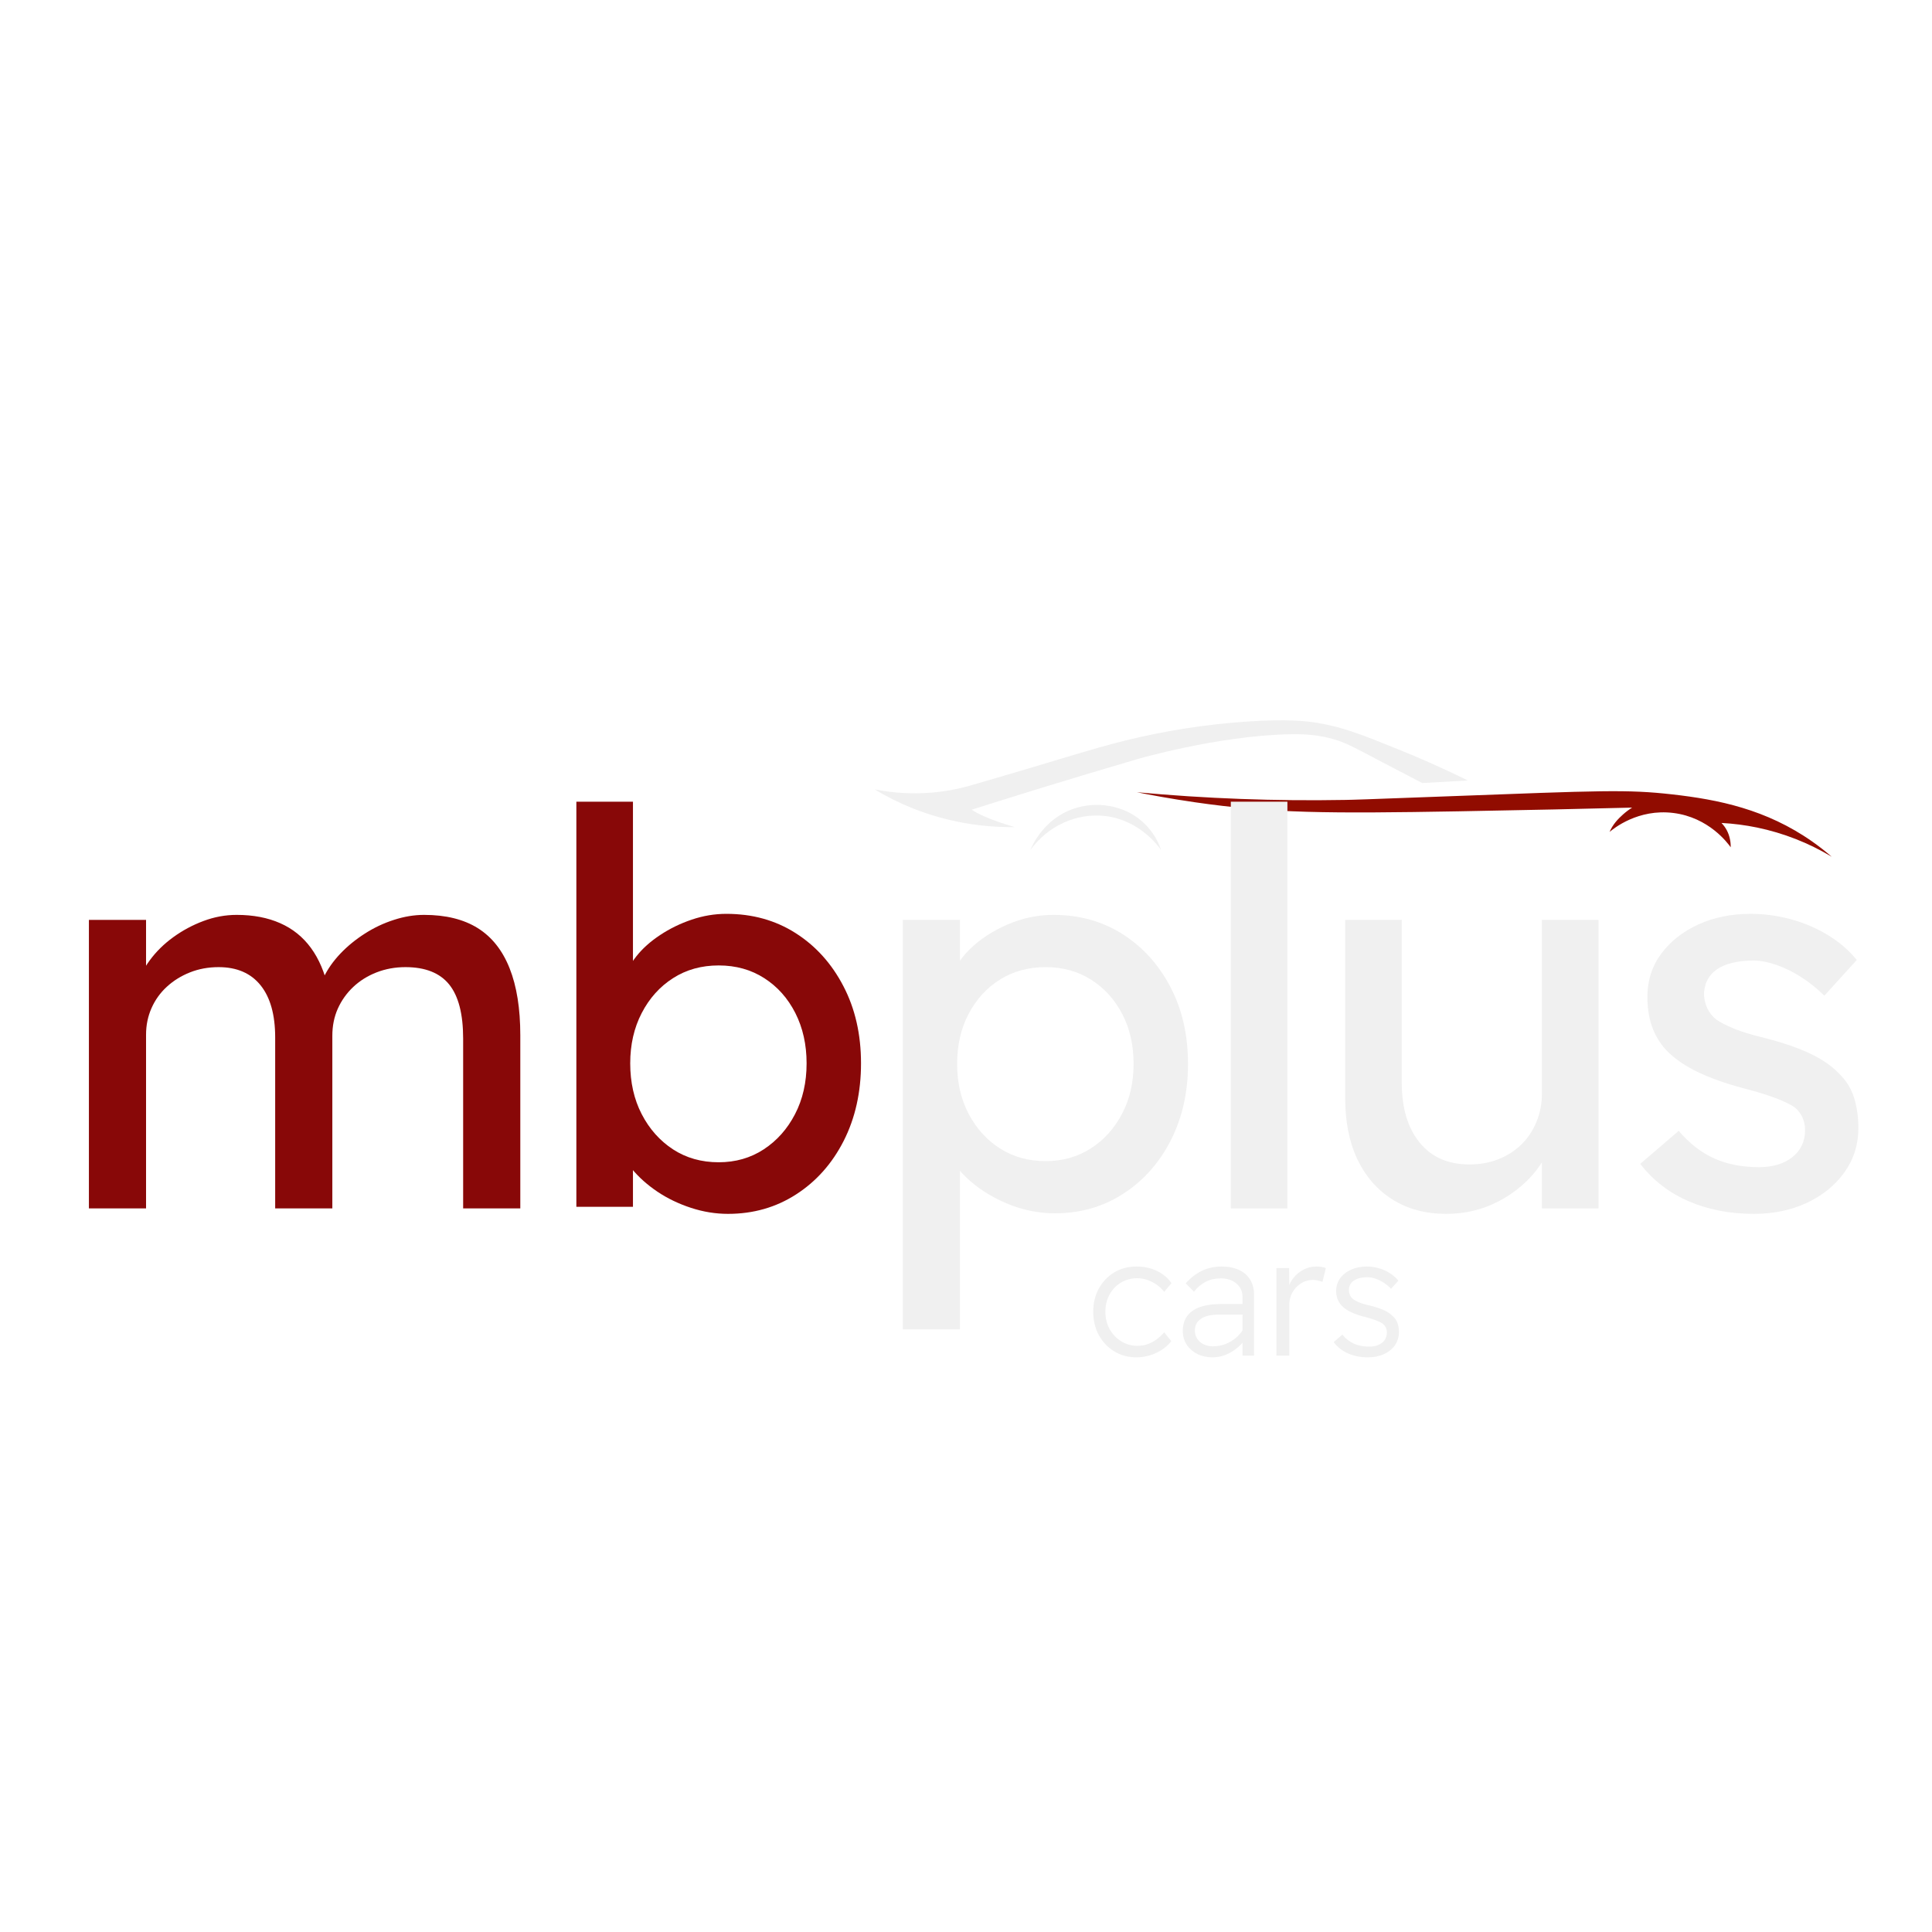
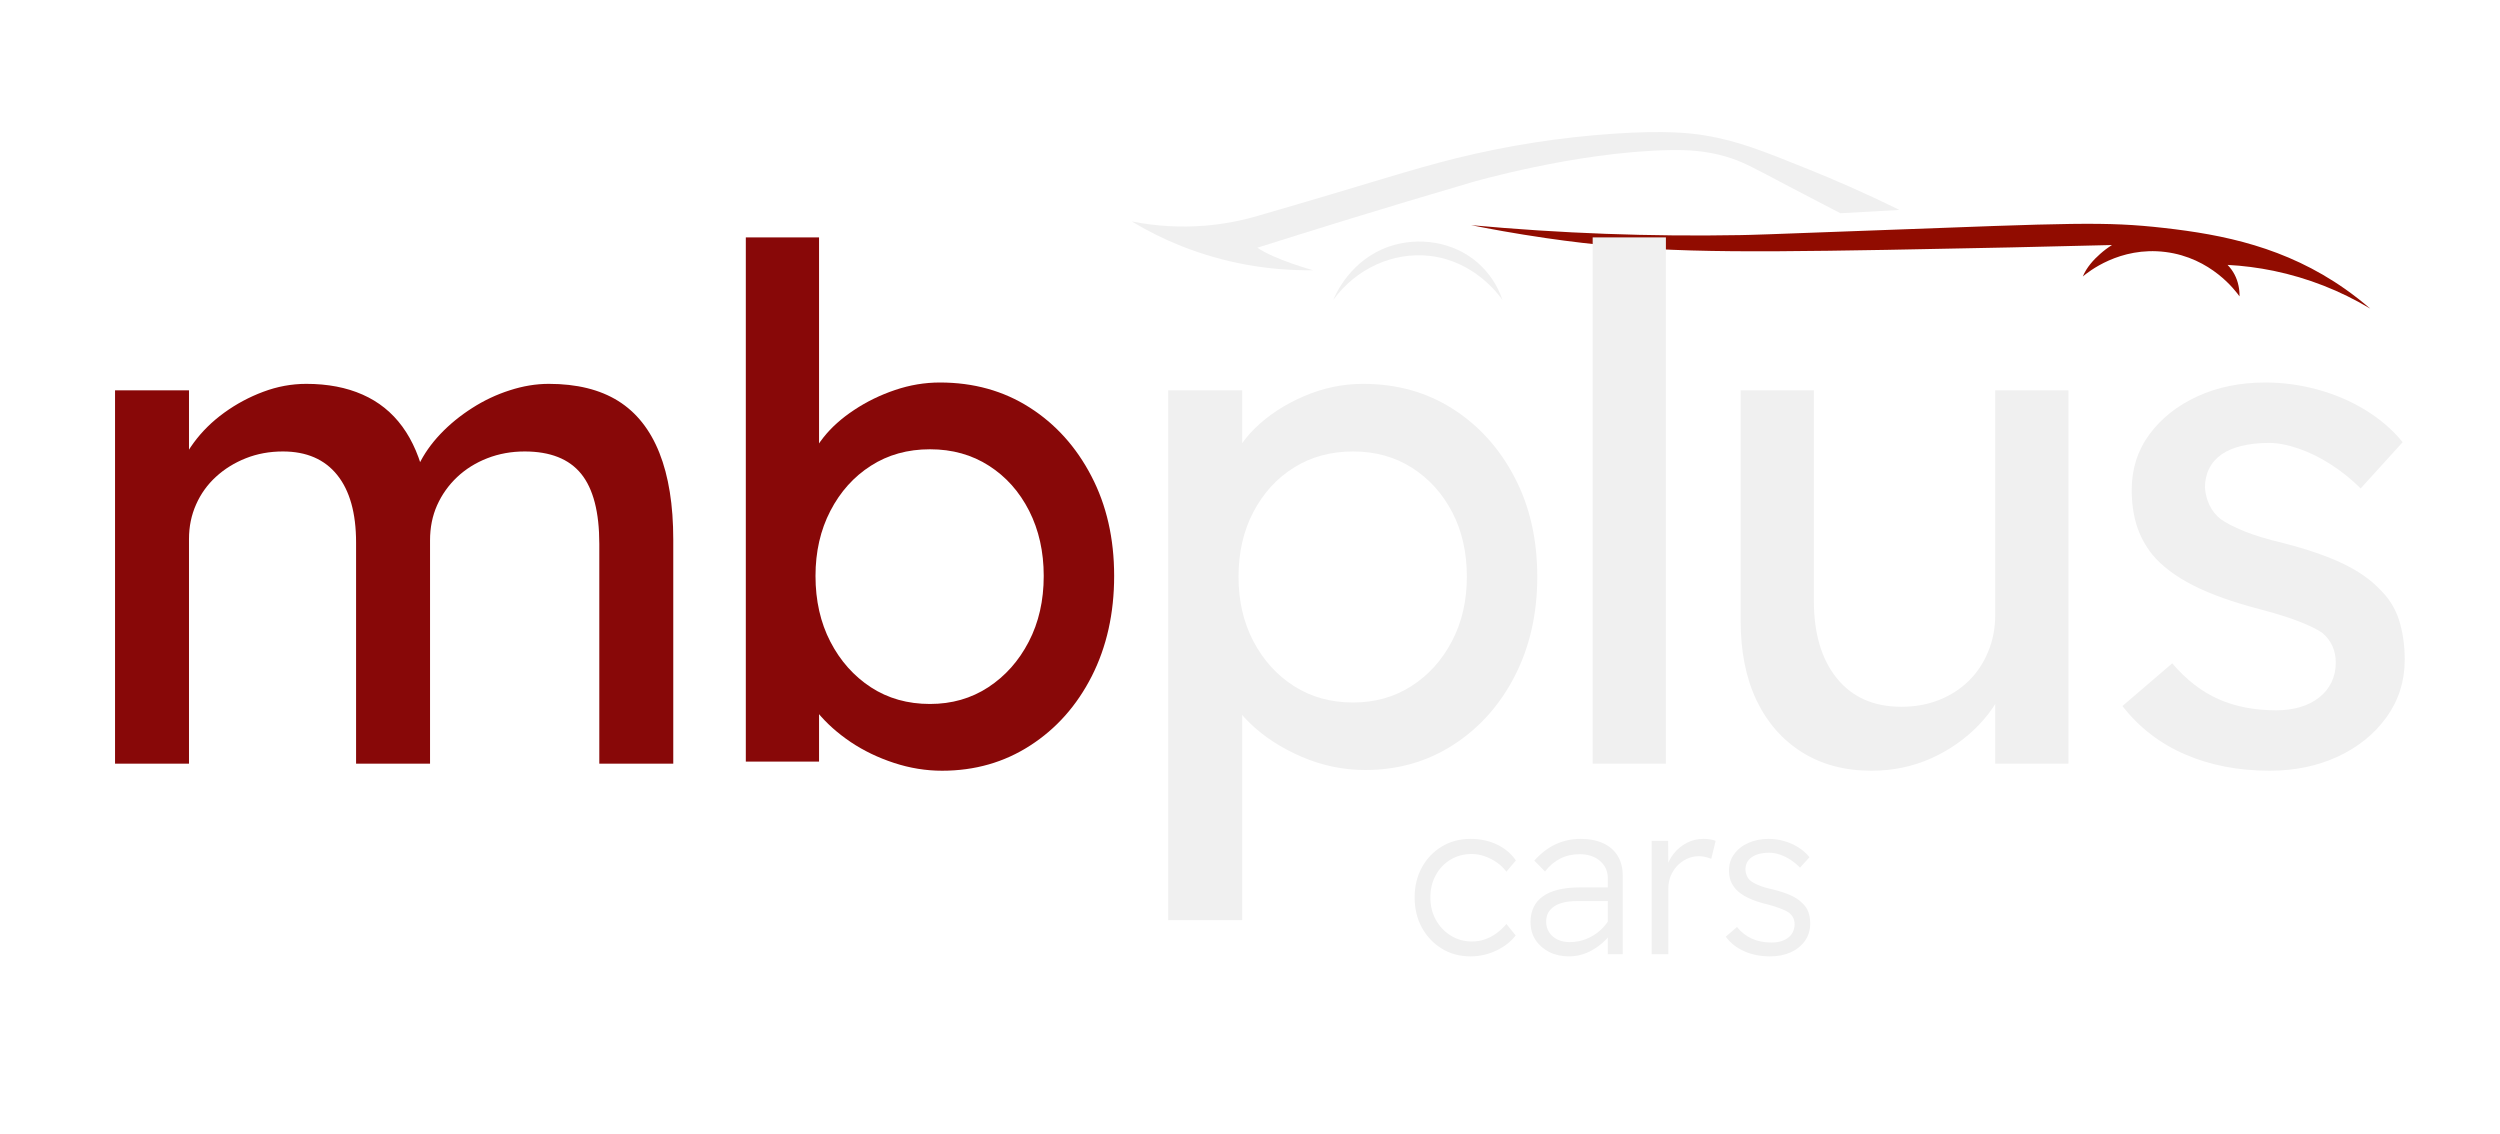
- <svg xmlns="http://www.w3.org/2000/svg" width="500" zoomAndPan="magnify" viewBox="0 0 375 375" height="500" preserveAspectRatio="xMidYMid meet" version="1.0">
+ <svg xmlns="http://www.w3.org/2000/svg" viewBox="0 120 375 170" preserveAspectRatio="xMidYMid meet" version="1.0">
  <defs>
    <g />
    <clipPath id="ddb6daaac9">
      <path d="M 169.699 139.504 L 285 139.504 L 285 161 L 169.699 161 Z M 169.699 139.504 " clip-rule="nonzero" />
    </clipPath>
    <clipPath id="373ac95dd7">
      <path d="M 220 153 L 355.699 153 L 355.699 166.504 L 220 166.504 Z M 220 153 " clip-rule="nonzero" />
    </clipPath>
    <clipPath id="8061ddd425">
      <rect x="0" width="64" y="0" height="42" />
    </clipPath>
  </defs>
  <g clip-path="url(#ddb6daaac9)">
    <path fill="#f0f0f0" d="M 276.059 151.984 L 284.902 151.488 C 279.492 148.824 274.84 146.832 271.352 145.426 C 264.281 142.574 260.648 141.133 255.781 140.324 C 253.832 140 250.094 139.504 241.969 140.059 C 234.012 140.602 226.164 141.828 218.418 143.738 C 211.328 145.5 205.684 147.457 188.871 152.32 C 186.254 153.102 183.578 153.609 180.855 153.844 C 177.125 154.152 173.426 153.941 169.758 153.215 C 172.145 154.656 174.637 155.891 177.227 156.922 C 183.566 159.418 190.141 160.621 196.953 160.535 C 196.953 160.535 191.195 158.945 188.605 157.156 C 196.375 154.691 207.211 151.324 220.582 147.395 C 220.582 147.395 236.188 142.809 250.352 142.516 C 253.27 142.457 255.906 142.629 258.828 143.473 C 261.32 144.188 262.805 145.043 268.441 148.016 C 271.48 149.613 274.078 150.961 276.059 151.984 Z M 276.059 151.984 " fill-opacity="1" fill-rule="nonzero" />
  </g>
  <g clip-path="url(#373ac95dd7)">
    <path fill="#910c00" d="M 355.535 166.293 C 354.332 165.254 353.082 164.277 351.785 163.363 C 342.836 157.07 333.5 155.199 324.621 154.195 C 315.773 153.195 310.797 153.453 280.961 154.566 C 264.074 155.203 262.648 155.238 261.027 155.266 C 247.547 155.508 234.098 155.012 220.672 153.773 C 223.195 154.281 227.113 155.02 231.93 155.719 C 246.777 157.879 258.125 157.91 283.078 157.477 C 296.48 157.242 307.938 156.98 316.801 156.754 C 316.172 157.148 315.578 157.594 315.023 158.09 C 314.066 158.926 312.98 160.109 312.422 161.473 C 313.188 160.828 317.945 156.941 324.797 157.797 C 331.684 158.656 335.352 163.645 335.926 164.457 C 335.941 163.918 335.891 163.387 335.777 162.859 C 335.531 161.66 334.984 160.617 334.137 159.734 C 336.465 159.855 338.77 160.156 341.051 160.625 C 346.195 161.699 351.023 163.59 355.535 166.293 Z M 355.535 166.293 " fill-opacity="1" fill-rule="nonzero" />
  </g>
  <path fill="#f0f0f0" d="M 225.375 165.004 C 224.629 162.805 223.387 160.934 221.645 159.398 C 217.992 156.223 212.758 155.473 208.363 156.98 C 202.586 158.973 200.336 164.148 199.984 164.996 C 203.395 160.301 208.941 157.75 214.488 158.387 C 221.141 159.16 224.793 164.176 225.375 165.004 Z M 225.375 165.004 " fill-opacity="1" fill-rule="nonzero" />
  <g fill="#880808" fill-opacity="1">
    <g transform="translate(9.786863, 234.5475)">
      <g>
        <path d="M 7.469 0 L 7.469 -56 L 18.562 -56 L 18.562 -44.062 L 16.531 -42.781 C 17.102 -44.625 18.008 -46.398 19.25 -48.109 C 20.5 -49.816 22.031 -51.328 23.844 -52.641 C 25.656 -53.953 27.609 -55 29.703 -55.781 C 31.805 -56.57 33.957 -56.969 36.156 -56.969 C 39.363 -56.969 42.176 -56.43 44.594 -55.359 C 47.008 -54.297 49 -52.695 50.562 -50.562 C 52.125 -48.426 53.258 -45.758 53.969 -42.562 L 52.266 -42.984 L 53.016 -44.797 C 53.797 -46.43 54.879 -47.977 56.266 -49.438 C 57.648 -50.895 59.234 -52.191 61.016 -53.328 C 62.797 -54.473 64.68 -55.363 66.672 -56 C 68.66 -56.645 70.613 -56.969 72.531 -56.969 C 76.727 -56.969 80.195 -56.113 82.938 -54.406 C 85.676 -52.695 87.738 -50.098 89.125 -46.609 C 90.508 -43.129 91.203 -38.797 91.203 -33.609 L 91.203 0 L 80.109 0 L 80.109 -32.969 C 80.109 -37.727 79.203 -41.227 77.391 -43.469 C 75.578 -45.707 72.75 -46.828 68.906 -46.828 C 66.914 -46.828 65.051 -46.488 63.312 -45.812 C 61.57 -45.133 60.062 -44.191 58.781 -42.984 C 57.5 -41.773 56.5 -40.367 55.781 -38.766 C 55.07 -37.172 54.719 -35.414 54.719 -33.5 L 54.719 0 L 43.625 0 L 43.625 -33.172 C 43.625 -37.578 42.68 -40.953 40.797 -43.297 C 38.91 -45.648 36.191 -46.828 32.641 -46.828 C 30.648 -46.828 28.801 -46.488 27.094 -45.812 C 25.383 -45.133 23.891 -44.207 22.609 -43.031 C 21.328 -41.863 20.332 -40.477 19.625 -38.875 C 18.914 -37.281 18.562 -35.555 18.562 -33.703 L 18.562 0 Z M 7.469 0 " />
      </g>
    </g>
  </g>
  <g fill="#880808" fill-opacity="1">
    <g transform="translate(104.1842, 234.5475)">
      <g>
        <path d="M 37.125 1.062 C 34.707 1.062 32.305 0.672 29.922 -0.109 C 27.535 -0.891 25.363 -1.938 23.406 -3.25 C 21.457 -4.57 19.82 -6.031 18.5 -7.625 C 17.188 -9.227 16.316 -10.848 15.891 -12.484 L 18.672 -13.969 L 18.672 -0.312 L 7.688 -0.312 L 7.688 -78.938 L 18.672 -78.938 L 18.672 -43.203 L 16.953 -44.156 C 17.316 -45.789 18.102 -47.375 19.312 -48.906 C 20.52 -50.438 22.066 -51.82 23.953 -53.062 C 25.836 -54.312 27.879 -55.305 30.078 -56.047 C 32.285 -56.797 34.523 -57.172 36.797 -57.172 C 41.848 -57.172 46.328 -55.926 50.234 -53.438 C 54.148 -50.945 57.242 -47.516 59.516 -43.141 C 61.797 -38.773 62.938 -33.781 62.938 -28.156 C 62.938 -22.539 61.816 -17.523 59.578 -13.109 C 57.336 -8.703 54.258 -5.238 50.344 -2.719 C 46.438 -0.195 42.031 1.062 37.125 1.062 Z M 35.312 -8.953 C 38.582 -8.953 41.492 -9.785 44.047 -11.453 C 46.609 -13.129 48.633 -15.406 50.125 -18.281 C 51.625 -21.164 52.375 -24.457 52.375 -28.156 C 52.375 -31.789 51.645 -35.047 50.188 -37.922 C 48.727 -40.797 46.719 -43.051 44.156 -44.688 C 41.602 -46.332 38.656 -47.156 35.312 -47.156 C 31.969 -47.156 29.016 -46.332 26.453 -44.688 C 23.891 -43.051 21.863 -40.797 20.375 -37.922 C 18.883 -35.047 18.141 -31.789 18.141 -28.156 C 18.141 -24.457 18.883 -21.164 20.375 -18.281 C 21.863 -15.406 23.891 -13.129 26.453 -11.453 C 29.016 -9.785 31.969 -8.953 35.312 -8.953 Z M 35.312 -8.953 " />
      </g>
    </g>
  </g>
  <g fill="#f0f0f0" fill-opacity="1">
    <g transform="translate(167.5447, 234.5475)">
      <g>
        <path d="M 7.688 23.469 L 7.688 -56 L 18.781 -56 L 18.781 -43.203 L 17.062 -44.156 C 17.488 -46.289 18.695 -48.336 20.688 -50.297 C 22.688 -52.254 25.125 -53.852 28 -55.094 C 30.883 -56.344 33.852 -56.969 36.906 -56.969 C 41.957 -56.969 46.438 -55.723 50.344 -53.234 C 54.258 -50.742 57.352 -47.328 59.625 -42.984 C 61.906 -38.648 63.047 -33.672 63.047 -28.047 C 63.047 -22.504 61.926 -17.547 59.688 -13.172 C 57.445 -8.797 54.367 -5.348 50.453 -2.828 C 46.547 -0.305 42.141 0.953 37.234 0.953 C 33.961 0.953 30.797 0.297 27.734 -1.016 C 24.672 -2.328 22.07 -4.016 19.938 -6.078 C 17.812 -8.141 16.5 -10.273 16 -12.484 L 18.781 -13.969 L 18.781 23.469 Z M 35.422 -9.172 C 38.691 -9.172 41.602 -9.988 44.156 -11.625 C 46.719 -13.258 48.742 -15.5 50.234 -18.344 C 51.734 -21.188 52.484 -24.422 52.484 -28.047 C 52.484 -31.68 51.754 -34.898 50.297 -37.703 C 48.836 -40.516 46.828 -42.738 44.266 -44.375 C 41.703 -46.008 38.754 -46.828 35.422 -46.828 C 32.078 -46.828 29.125 -46.023 26.562 -44.422 C 24 -42.828 21.969 -40.609 20.469 -37.766 C 18.977 -34.922 18.234 -31.68 18.234 -28.047 C 18.234 -24.422 18.977 -21.188 20.469 -18.344 C 21.969 -15.5 24 -13.258 26.562 -11.625 C 29.125 -9.988 32.078 -9.172 35.422 -9.172 Z M 35.422 -9.172 " />
      </g>
    </g>
  </g>
  <g fill="#f0f0f0" fill-opacity="1">
    <g transform="translate(231.0094, 234.5475)">
      <g>
        <path d="M 7.891 0 L 7.891 -78.938 L 18.875 -78.938 L 18.875 0 Z M 7.891 0 " />
      </g>
    </g>
  </g>
  <g fill="#f0f0f0" fill-opacity="1">
    <g transform="translate(253.4084, 234.5475)">
      <g>
        <path d="M 27.312 1.062 C 23.32 1.062 19.852 0.141 16.906 -1.703 C 13.957 -3.555 11.68 -6.148 10.078 -9.484 C 8.484 -12.828 7.688 -16.812 7.688 -21.438 L 7.688 -56 L 18.672 -56 L 18.672 -24.422 C 18.672 -19.516 19.82 -15.641 22.125 -12.797 C 24.438 -9.953 27.656 -8.531 31.781 -8.531 C 33.844 -8.531 35.727 -8.867 37.438 -9.547 C 39.145 -10.223 40.617 -11.164 41.859 -12.375 C 43.109 -13.582 44.086 -15.039 44.797 -16.75 C 45.516 -18.457 45.875 -20.305 45.875 -22.297 L 45.875 -56 L 56.859 -56 L 56.859 0 L 45.875 0 L 45.875 -11.734 L 47.781 -13.016 C 46.938 -10.379 45.5 -7.992 43.469 -5.859 C 41.438 -3.734 39.035 -2.047 36.266 -0.797 C 33.492 0.441 30.508 1.062 27.312 1.062 Z M 27.312 1.062 " />
      </g>
    </g>
  </g>
  <g fill="#f0f0f0" fill-opacity="1">
    <g transform="translate(314.0998, 234.5475)">
      <g>
        <path d="M 26.344 1.062 C 21.656 1.062 17.426 0.242 13.656 -1.391 C 9.883 -3.023 6.754 -5.441 4.266 -8.641 L 11.734 -15.047 C 13.867 -12.555 16.195 -10.758 18.719 -9.656 C 21.238 -8.551 24.102 -8 27.312 -8 C 28.594 -8 29.781 -8.156 30.875 -8.469 C 31.977 -8.789 32.938 -9.27 33.75 -9.906 C 34.57 -10.551 35.195 -11.316 35.625 -12.203 C 36.051 -13.098 36.266 -14.078 36.266 -15.141 C 36.266 -16.992 35.586 -18.488 34.234 -19.625 C 33.523 -20.125 32.406 -20.676 30.875 -21.281 C 29.352 -21.883 27.383 -22.504 24.969 -23.141 C 20.844 -24.211 17.461 -25.422 14.828 -26.766 C 12.191 -28.117 10.164 -29.648 8.75 -31.359 C 7.676 -32.711 6.891 -34.188 6.391 -35.781 C 5.898 -37.383 5.656 -39.145 5.656 -41.062 C 5.656 -44.195 6.539 -46.973 8.312 -49.391 C 10.094 -51.805 12.492 -53.707 15.516 -55.094 C 18.535 -56.477 21.93 -57.172 25.703 -57.172 C 28.336 -57.172 30.953 -56.816 33.547 -56.109 C 36.141 -55.398 38.539 -54.367 40.75 -53.016 C 42.957 -51.66 44.805 -50.062 46.297 -48.219 L 40 -41.281 C 38.645 -42.633 37.164 -43.828 35.562 -44.859 C 33.969 -45.891 32.352 -46.688 30.719 -47.25 C 29.082 -47.82 27.586 -48.109 26.234 -48.109 C 24.742 -48.109 23.395 -47.961 22.188 -47.672 C 20.977 -47.391 19.961 -46.961 19.141 -46.391 C 18.328 -45.828 17.707 -45.117 17.281 -44.266 C 16.852 -43.41 16.641 -42.453 16.641 -41.391 C 16.711 -40.461 16.941 -39.586 17.328 -38.766 C 17.723 -37.953 18.273 -37.258 18.984 -36.688 C 19.766 -36.125 20.938 -35.52 22.5 -34.875 C 24.07 -34.238 26.066 -33.633 28.484 -33.062 C 32.035 -32.145 34.969 -31.133 37.281 -30.031 C 39.594 -28.926 41.426 -27.66 42.781 -26.234 C 44.195 -24.891 45.188 -23.328 45.75 -21.547 C 46.32 -19.766 46.609 -17.773 46.609 -15.578 C 46.609 -12.379 45.703 -9.516 43.891 -6.984 C 42.078 -4.461 39.641 -2.488 36.578 -1.062 C 33.523 0.352 30.113 1.062 26.344 1.062 Z M 26.344 1.062 " />
      </g>
    </g>
  </g>
  <g transform="matrix(1, 0, 0, 1, 210, 230)">
    <g clip-path="url(#8061ddd425)">
      <g fill="#f0f0f0" fill-opacity="1">
        <g transform="translate(0.898512, 33.12887)">
          <g>
            <path d="M 9.688 0.328 C 8.062 0.328 6.617 -0.062 5.359 -0.844 C 4.098 -1.625 3.102 -2.676 2.375 -4 C 1.656 -5.332 1.297 -6.836 1.297 -8.516 C 1.297 -10.18 1.656 -11.676 2.375 -13 C 3.102 -14.332 4.098 -15.379 5.359 -16.141 C 6.617 -16.91 8.062 -17.297 9.688 -17.297 C 11.156 -17.297 12.484 -17.008 13.672 -16.438 C 14.859 -15.863 15.797 -15.07 16.484 -14.062 L 15.062 -12.375 C 14.676 -12.895 14.203 -13.352 13.641 -13.75 C 13.078 -14.145 12.469 -14.457 11.812 -14.688 C 11.164 -14.914 10.52 -15.031 9.875 -15.031 C 8.688 -15.031 7.625 -14.75 6.688 -14.188 C 5.75 -13.625 5.008 -12.848 4.469 -11.859 C 3.926 -10.879 3.656 -9.766 3.656 -8.516 C 3.656 -7.266 3.93 -6.141 4.484 -5.141 C 5.035 -4.148 5.785 -3.363 6.734 -2.781 C 7.68 -2.195 8.738 -1.906 9.906 -1.906 C 10.582 -1.906 11.223 -2.008 11.828 -2.219 C 12.43 -2.426 13 -2.723 13.531 -3.109 C 14.07 -3.492 14.582 -3.969 15.062 -4.531 L 16.453 -2.812 C 15.742 -1.883 14.773 -1.129 13.547 -0.547 C 12.328 0.035 11.039 0.328 9.688 0.328 Z M 9.688 0.328 " />
          </g>
        </g>
      </g>
      <g fill="#f0f0f0" fill-opacity="1">
        <g transform="translate(18.12801, 33.12887)">
          <g>
            <path d="M 13.047 0 L 13.047 -11.344 C 13.047 -12.438 12.656 -13.316 11.875 -13.984 C 11.102 -14.66 10.082 -15 8.812 -15 C 7.75 -15 6.785 -14.781 5.922 -14.344 C 5.055 -13.914 4.289 -13.27 3.625 -12.406 L 2.016 -14.031 C 2.984 -15.125 4.047 -15.941 5.203 -16.484 C 6.359 -17.023 7.613 -17.297 8.969 -17.297 C 10.27 -17.297 11.395 -17.078 12.344 -16.641 C 13.289 -16.211 14.016 -15.586 14.516 -14.766 C 15.023 -13.953 15.281 -12.961 15.281 -11.797 L 15.281 0 Z M 7.219 0.328 C 6.125 0.328 5.145 0.113 4.281 -0.312 C 3.414 -0.75 2.727 -1.348 2.219 -2.109 C 1.707 -2.879 1.453 -3.785 1.453 -4.828 C 1.453 -5.672 1.609 -6.414 1.922 -7.062 C 2.234 -7.707 2.691 -8.242 3.297 -8.672 C 3.898 -9.109 4.664 -9.441 5.594 -9.672 C 6.531 -9.898 7.594 -10.016 8.781 -10.016 L 14.156 -10.016 L 13.953 -7.969 L 8.453 -7.969 C 7.691 -7.969 7.023 -7.898 6.453 -7.766 C 5.891 -7.641 5.406 -7.441 5 -7.172 C 4.602 -6.898 4.301 -6.578 4.094 -6.203 C 3.895 -5.828 3.797 -5.379 3.797 -4.859 C 3.797 -4.254 3.953 -3.719 4.266 -3.25 C 4.578 -2.789 4.992 -2.438 5.516 -2.188 C 6.047 -1.938 6.645 -1.812 7.312 -1.812 C 8.195 -1.812 9.031 -1.969 9.812 -2.281 C 10.594 -2.594 11.289 -3.023 11.906 -3.578 C 12.52 -4.129 13.008 -4.75 13.375 -5.438 L 14.062 -3.891 C 13.582 -3.066 12.984 -2.344 12.266 -1.719 C 11.555 -1.094 10.773 -0.594 9.922 -0.219 C 9.066 0.145 8.164 0.328 7.219 0.328 Z M 7.219 0.328 " />
          </g>
        </g>
      </g>
      <g fill="#f0f0f0" fill-opacity="1">
        <g transform="translate(35.45468, 33.12887)">
          <g>
            <path d="M 2.297 0 L 2.297 -17 L 4.766 -17 L 4.797 -12.078 L 4.5 -12.922 C 4.719 -13.703 5.086 -14.426 5.609 -15.094 C 6.141 -15.758 6.785 -16.289 7.547 -16.688 C 8.305 -17.094 9.141 -17.297 10.047 -17.297 C 10.41 -17.297 10.754 -17.27 11.078 -17.219 C 11.398 -17.164 11.672 -17.094 11.891 -17 L 11.234 -14.312 C 10.93 -14.426 10.625 -14.52 10.312 -14.594 C 10 -14.664 9.703 -14.703 9.422 -14.703 C 8.754 -14.703 8.133 -14.566 7.562 -14.297 C 6.988 -14.023 6.492 -13.66 6.078 -13.203 C 5.672 -12.754 5.352 -12.242 5.125 -11.672 C 4.906 -11.098 4.797 -10.508 4.797 -9.906 L 4.797 0 Z M 2.297 0 " />
          </g>
        </g>
      </g>
      <g fill="#f0f0f0" fill-opacity="1">
        <g transform="translate(47.50238, 33.12887)">
          <g>
            <path d="M 8 0.328 C 6.57 0.328 5.285 0.07 4.141 -0.438 C 2.992 -0.945 2.066 -1.676 1.359 -2.625 L 3.047 -4.078 C 3.672 -3.305 4.414 -2.723 5.281 -2.328 C 6.145 -1.941 7.129 -1.75 8.234 -1.75 C 8.785 -1.75 9.273 -1.816 9.703 -1.953 C 10.141 -2.098 10.508 -2.297 10.812 -2.547 C 11.113 -2.797 11.332 -3.086 11.469 -3.422 C 11.613 -3.754 11.688 -4.113 11.688 -4.5 C 11.688 -5.219 11.406 -5.789 10.844 -6.219 C 10.539 -6.438 10.125 -6.645 9.594 -6.844 C 9.07 -7.051 8.43 -7.254 7.672 -7.453 C 6.504 -7.734 5.523 -8.062 4.734 -8.438 C 3.953 -8.812 3.332 -9.25 2.875 -9.75 C 2.531 -10.133 2.27 -10.555 2.094 -11.016 C 1.926 -11.484 1.844 -12 1.844 -12.562 C 1.844 -13.488 2.102 -14.305 2.625 -15.016 C 3.145 -15.734 3.852 -16.289 4.75 -16.688 C 5.645 -17.094 6.664 -17.297 7.812 -17.297 C 8.582 -17.297 9.348 -17.188 10.109 -16.969 C 10.879 -16.758 11.586 -16.445 12.234 -16.031 C 12.891 -15.625 13.453 -15.129 13.922 -14.547 L 12.5 -12.984 C 12.051 -13.441 11.57 -13.836 11.062 -14.172 C 10.551 -14.504 10.023 -14.758 9.484 -14.938 C 8.953 -15.125 8.426 -15.219 7.906 -15.219 C 7.344 -15.219 6.832 -15.16 6.375 -15.047 C 5.926 -14.93 5.547 -14.758 5.234 -14.531 C 4.922 -14.301 4.688 -14.031 4.531 -13.719 C 4.383 -13.406 4.312 -13.039 4.312 -12.625 C 4.332 -12.32 4.406 -12.023 4.531 -11.734 C 4.664 -11.441 4.848 -11.203 5.078 -11.016 C 5.379 -10.773 5.812 -10.539 6.375 -10.312 C 6.938 -10.082 7.617 -9.883 8.422 -9.719 C 9.453 -9.457 10.32 -9.172 11.031 -8.859 C 11.75 -8.547 12.328 -8.172 12.766 -7.734 C 13.211 -7.348 13.535 -6.895 13.734 -6.375 C 13.93 -5.863 14.031 -5.27 14.031 -4.594 C 14.031 -3.625 13.77 -2.766 13.25 -2.016 C 12.727 -1.273 12.016 -0.695 11.109 -0.281 C 10.203 0.125 9.164 0.328 8 0.328 Z M 8 0.328 " />
          </g>
        </g>
      </g>
    </g>
  </g>
</svg>
